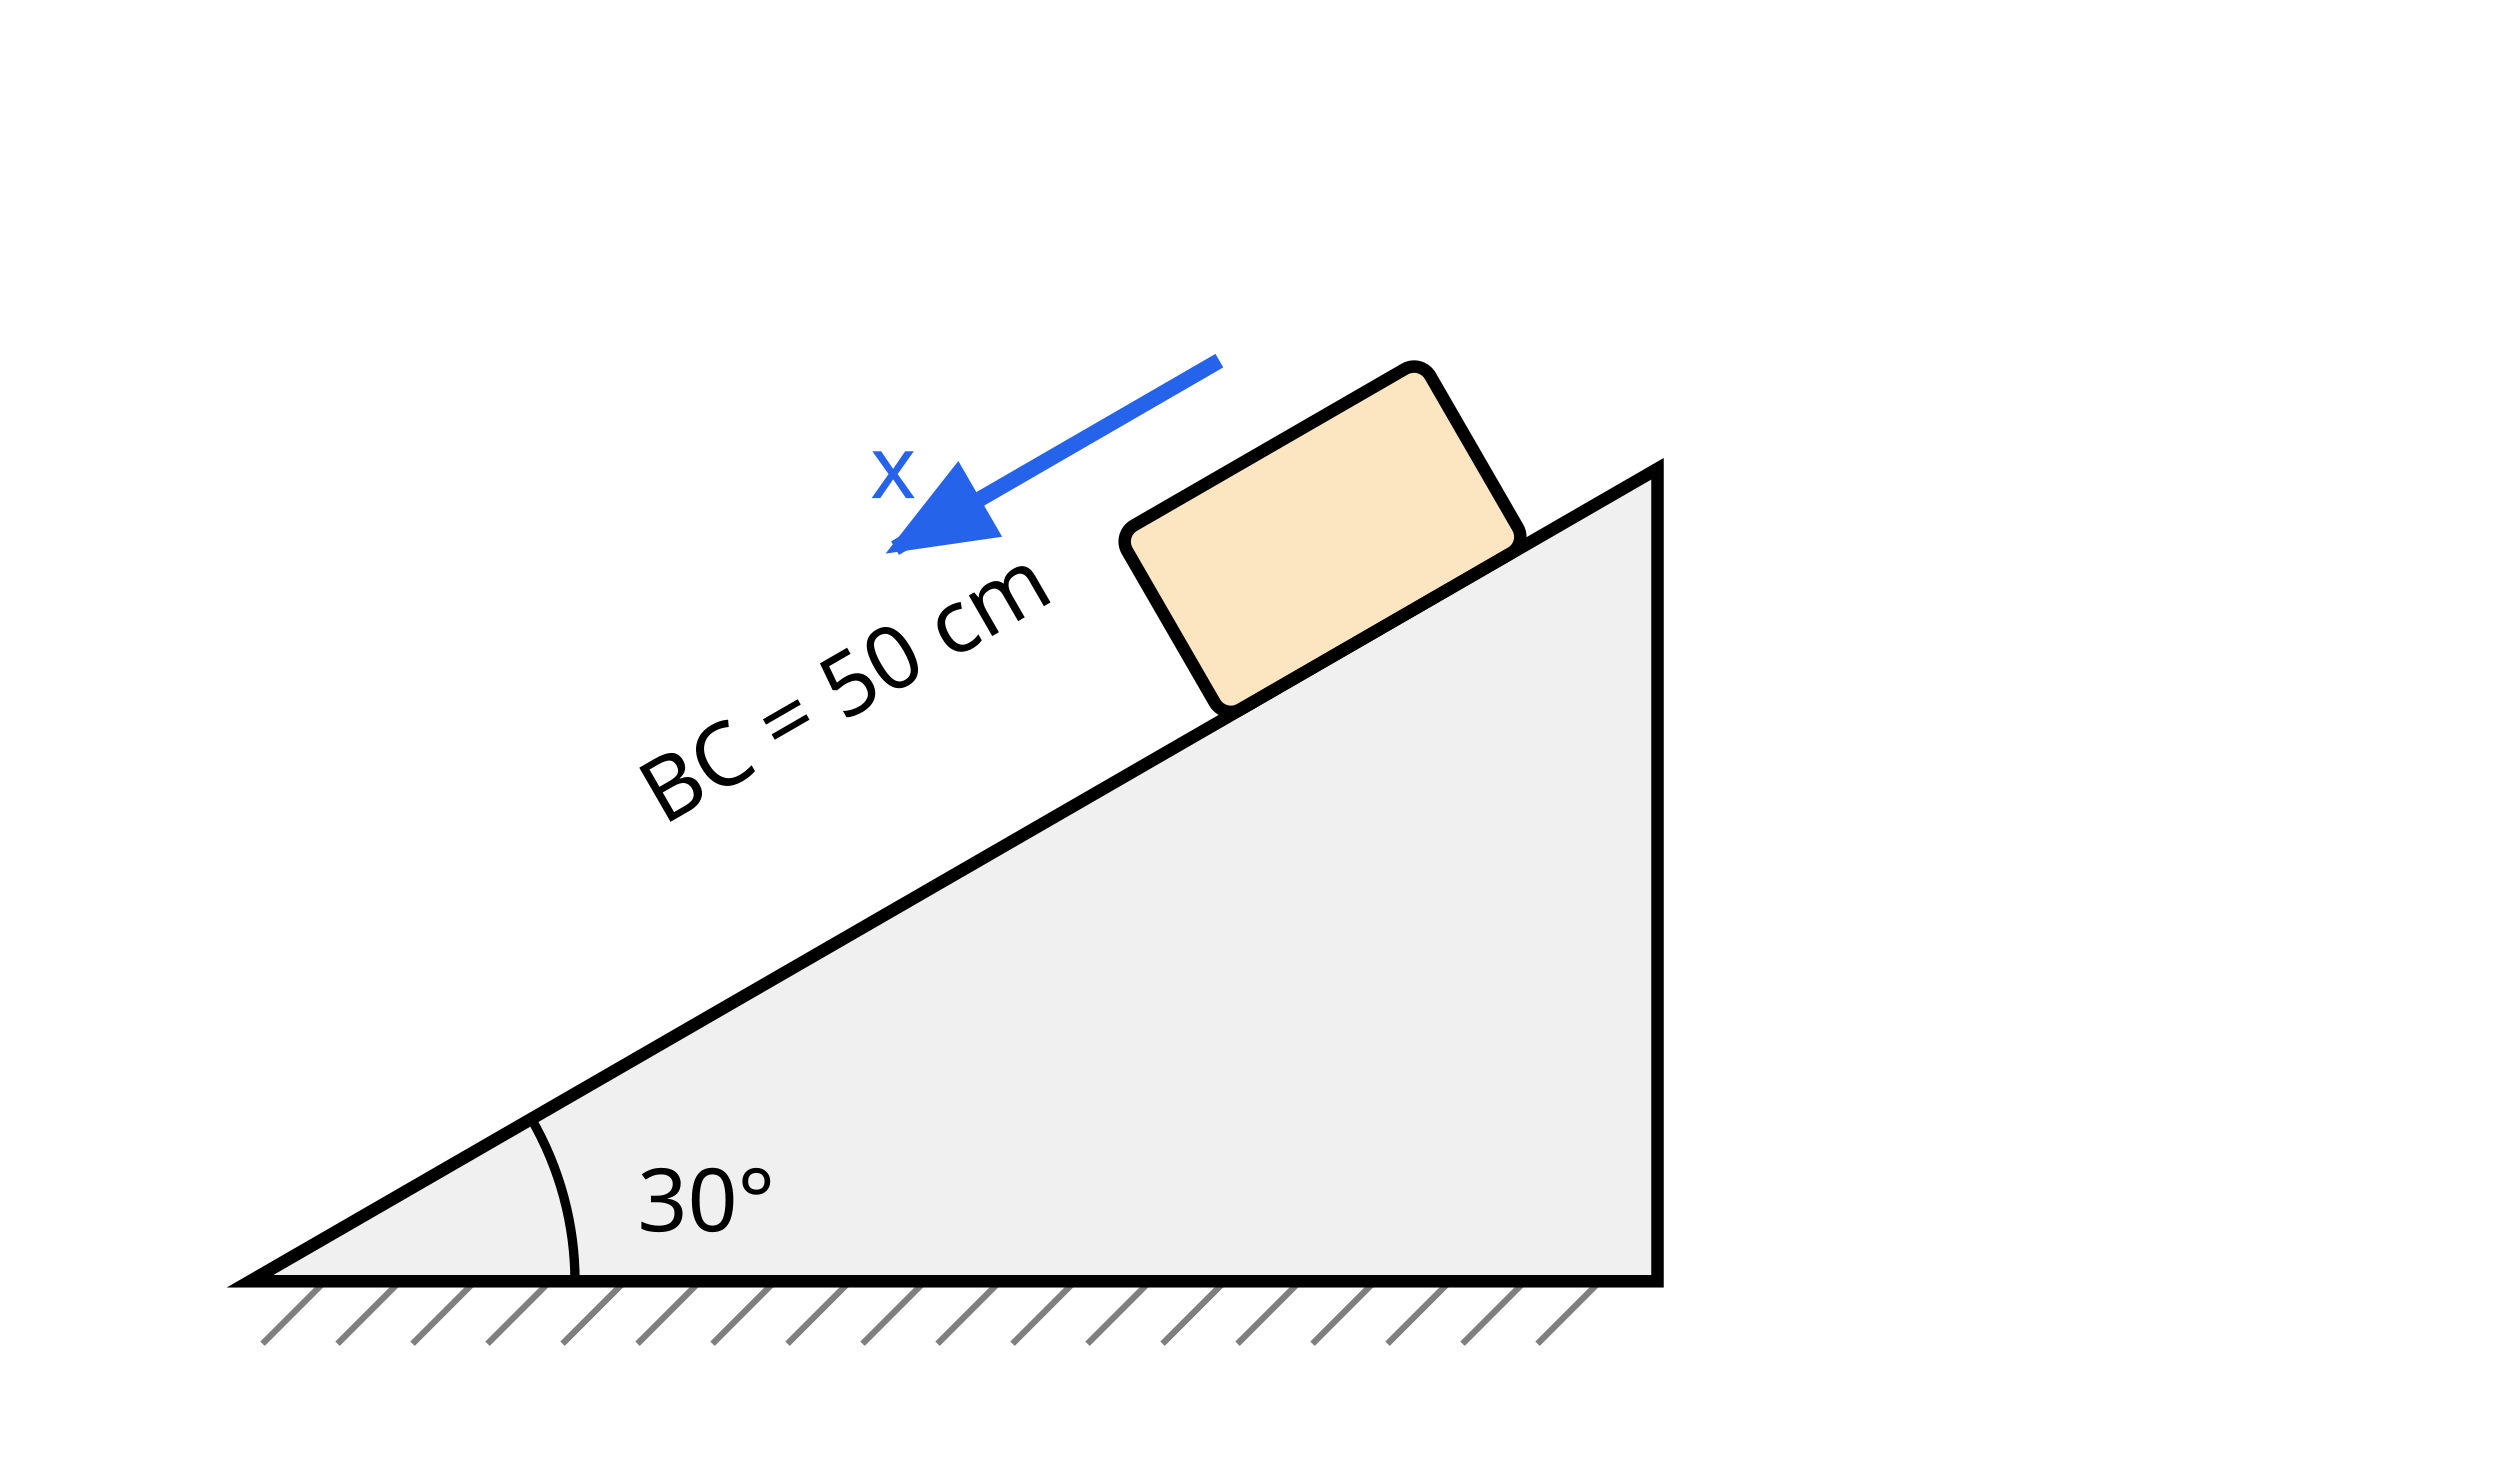
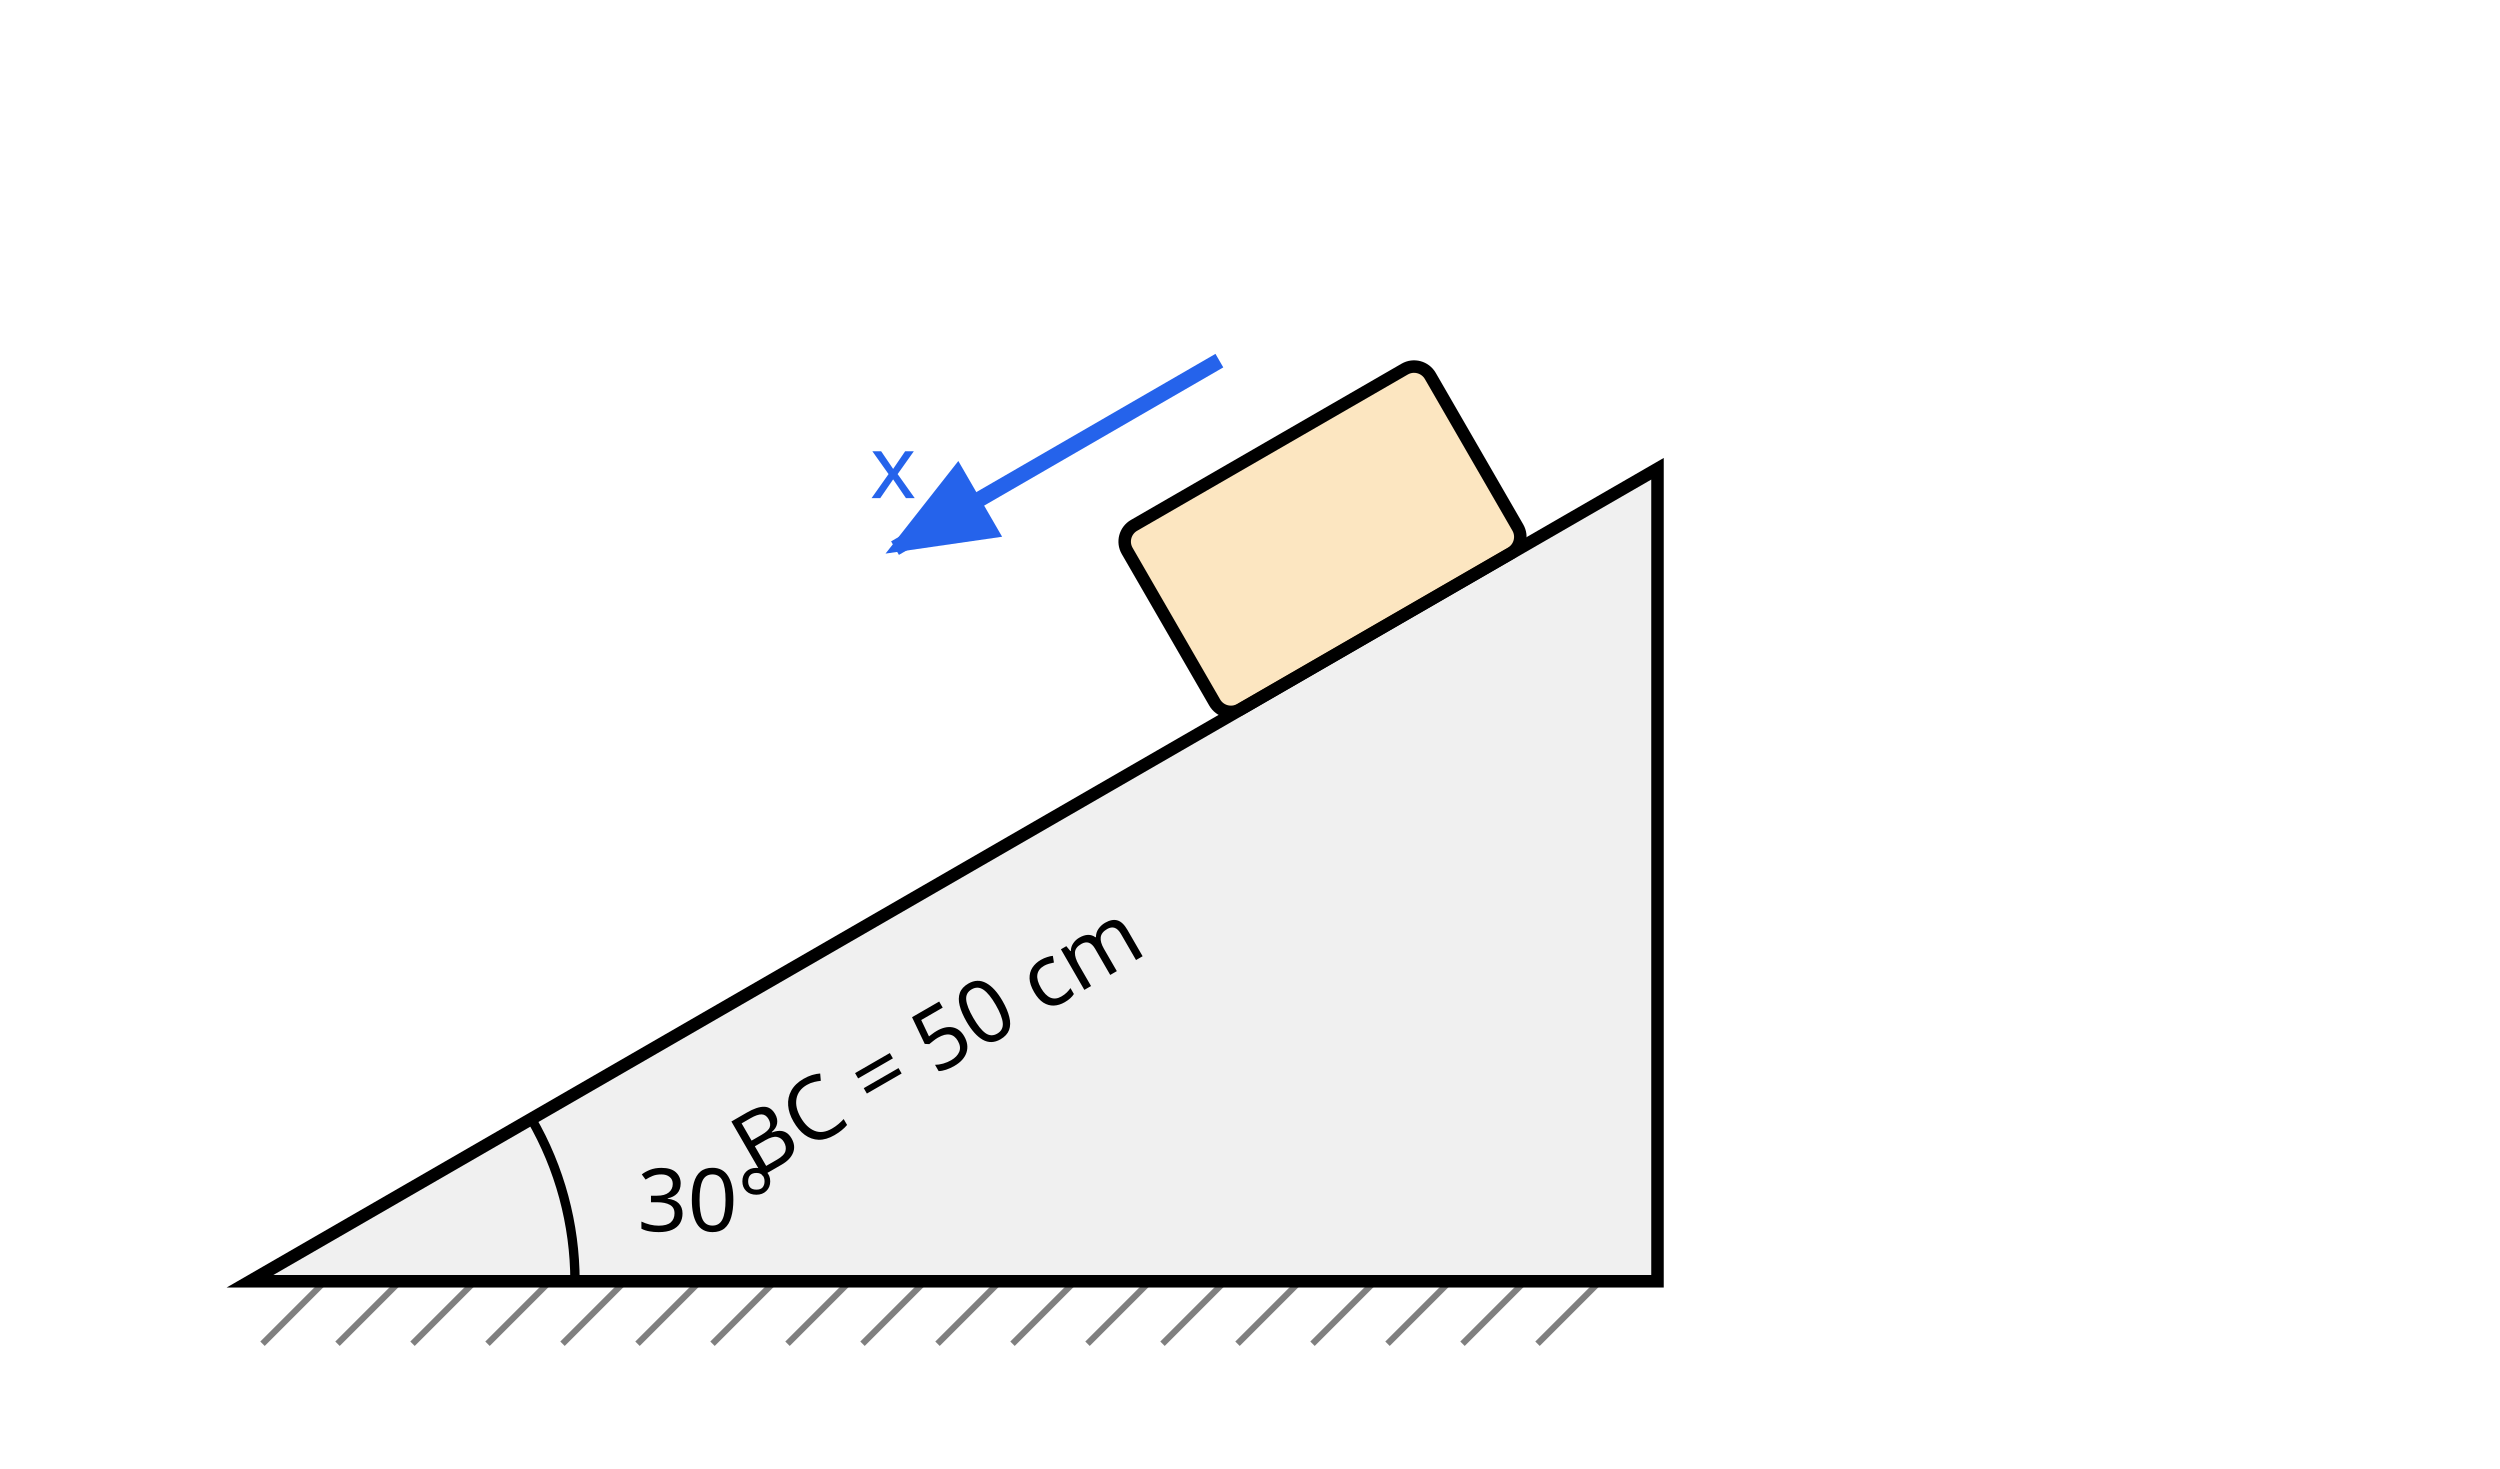
<svg xmlns="http://www.w3.org/2000/svg" viewBox="0 0 400 235" role="img" font-family="system-ui,sans-serif" font-size="14" fill="none" stroke="currentColor" stroke-width="2">
  <defs>
    <marker id="a339483" viewBox="0 0 10 10" refX="9" refY="5" markerWidth="7" markerHeight="7" orient="auto-start-reverse">
      <path d="M0,1 L10,5 L0,9 z" fill="currentColor" stroke="none" />
    </marker>
    <marker id="a339483b" viewBox="0 0 10 10" refX="9" refY="5" markerWidth="7" markerHeight="7" orient="auto-start-reverse">
      <path d="M0,1 L10,5 L0,9 z" fill="#2563eb" stroke="none" />
    </marker>
    <marker id="a339483r" viewBox="0 0 10 10" refX="9" refY="5" markerWidth="7" markerHeight="7" orient="auto-start-reverse">
      <path d="M0,1 L10,5 L0,9 z" fill="#dc2626" stroke="none" />
    </marker>
  </defs>
  <polygon points="40,205 265.2,205 265.2,75.0" fill="currentColor" fill-opacity=".06" />
  <line x1="52" y1="205" x2="42" y2="215" stroke-width="1" opacity=".5" />
  <line x1="64" y1="205" x2="54" y2="215" stroke-width="1" opacity=".5" />
  <line x1="76" y1="205" x2="66" y2="215" stroke-width="1" opacity=".5" />
  <line x1="88" y1="205" x2="78" y2="215" stroke-width="1" opacity=".5" />
  <line x1="100" y1="205" x2="90" y2="215" stroke-width="1" opacity=".5" />
  <line x1="112" y1="205" x2="102" y2="215" stroke-width="1" opacity=".5" />
  <line x1="124" y1="205" x2="114" y2="215" stroke-width="1" opacity=".5" />
  <line x1="136" y1="205" x2="126" y2="215" stroke-width="1" opacity=".5" />
  <line x1="148" y1="205" x2="138" y2="215" stroke-width="1" opacity=".5" />
  <line x1="160" y1="205" x2="150" y2="215" stroke-width="1" opacity=".5" />
  <line x1="172" y1="205" x2="162" y2="215" stroke-width="1" opacity=".5" />
  <line x1="184" y1="205" x2="174" y2="215" stroke-width="1" opacity=".5" />
  <line x1="196" y1="205" x2="186" y2="215" stroke-width="1" opacity=".5" />
  <line x1="208" y1="205" x2="198" y2="215" stroke-width="1" opacity=".5" />
  <line x1="220" y1="205" x2="210" y2="215" stroke-width="1" opacity=".5" />
  <line x1="232" y1="205" x2="222" y2="215" stroke-width="1" opacity=".5" />
  <line x1="244" y1="205" x2="234" y2="215" stroke-width="1" opacity=".5" />
  <line x1="256" y1="205" x2="246" y2="215" stroke-width="1" opacity=".5" />
  <g transform="translate(220.1,101.0) rotate(-30)">
    <rect x="-28.0" y="-34" width="56" height="34" rx="3" fill="#f59e0b" fill-opacity=".25" />
  </g>
  <line x1="195.1" y1="57.7" x2="143.2" y2="87.7" stroke="#2563eb" stroke-width="2.5" marker-end="url(#a339483b)" />
  <text x="139.2" y="79.7" text-anchor="start" fill="#2563eb" stroke="none">x</text>
  <path d="M92,205 A52 52 0 0 0 85.0 179.0" stroke-width="1.5" />
  <text x="102.0" y="197.0" text-anchor="start" fill="currentColor" stroke="none">30°</text>
-   <text x="137.6" y="114.0" text-anchor="middle" fill="currentColor" stroke="none" transform="rotate(-30 137.5833 114.0192)">BC = 50 cm</text>
+   <text x="152.3" y="170.6" text-anchor="middle" fill="currentColor" stroke="none" transform="rotate(-30 152.325 170.5526)">BC = 50 cm</text>
</svg>
